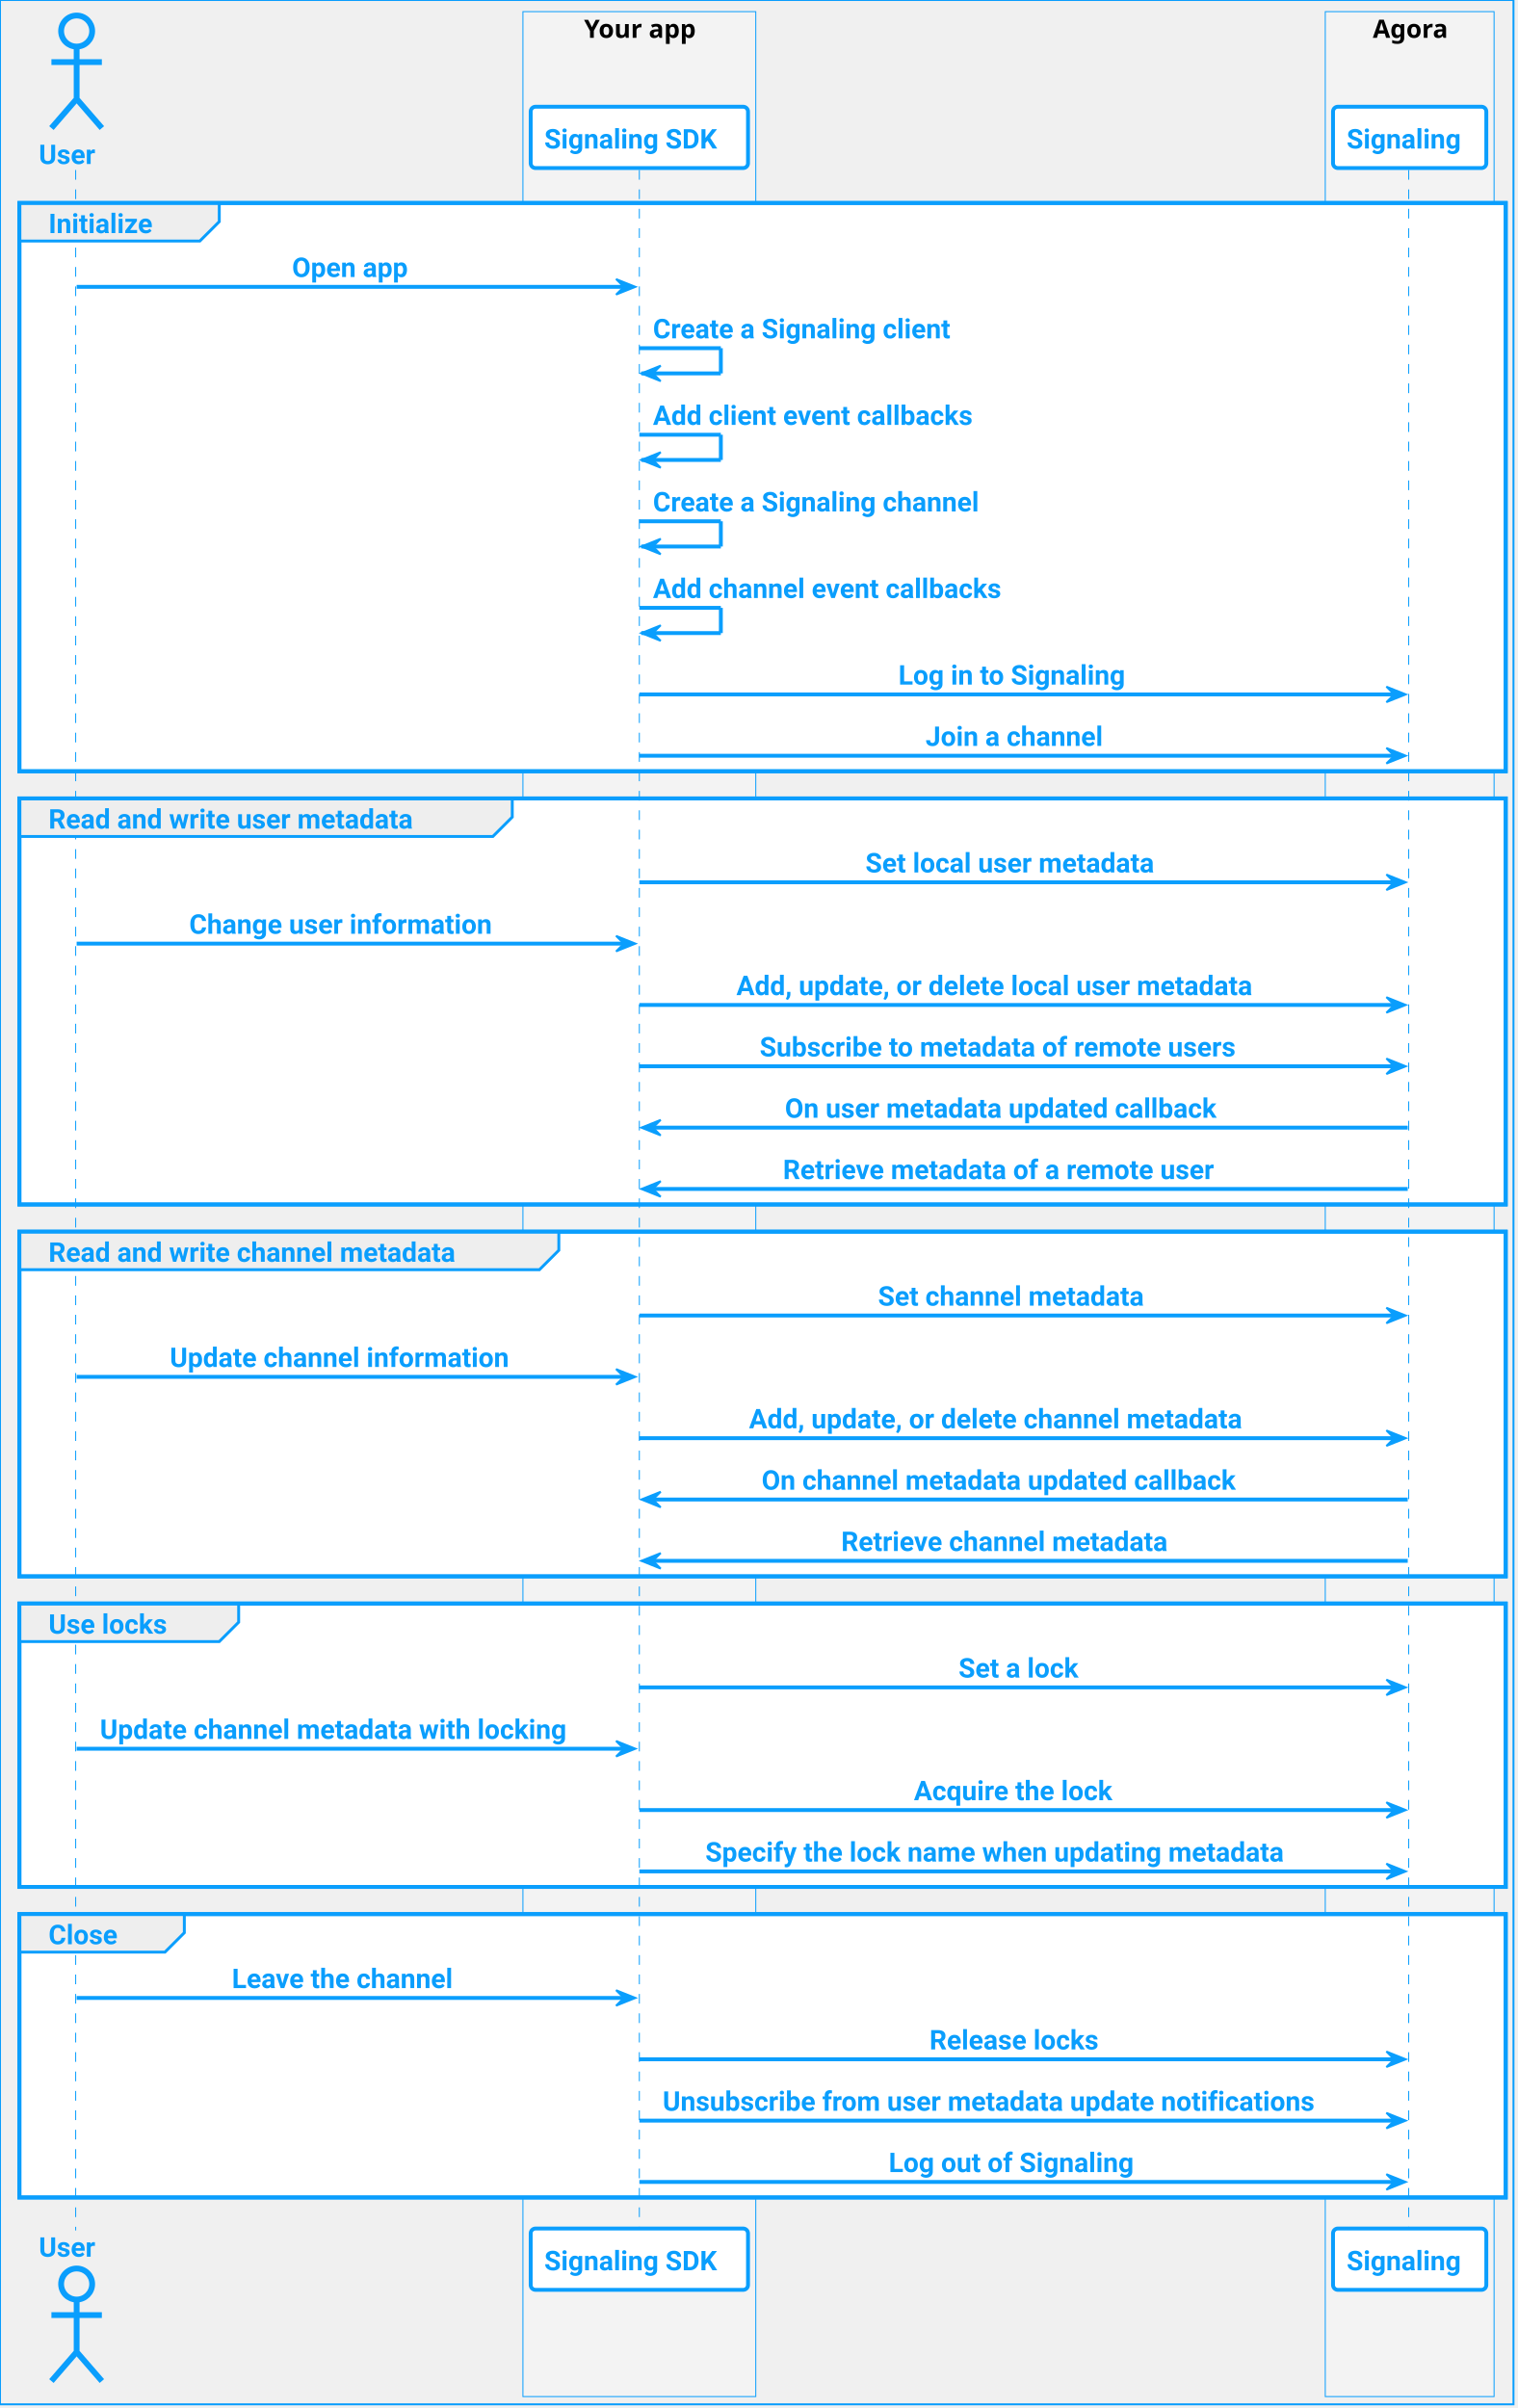
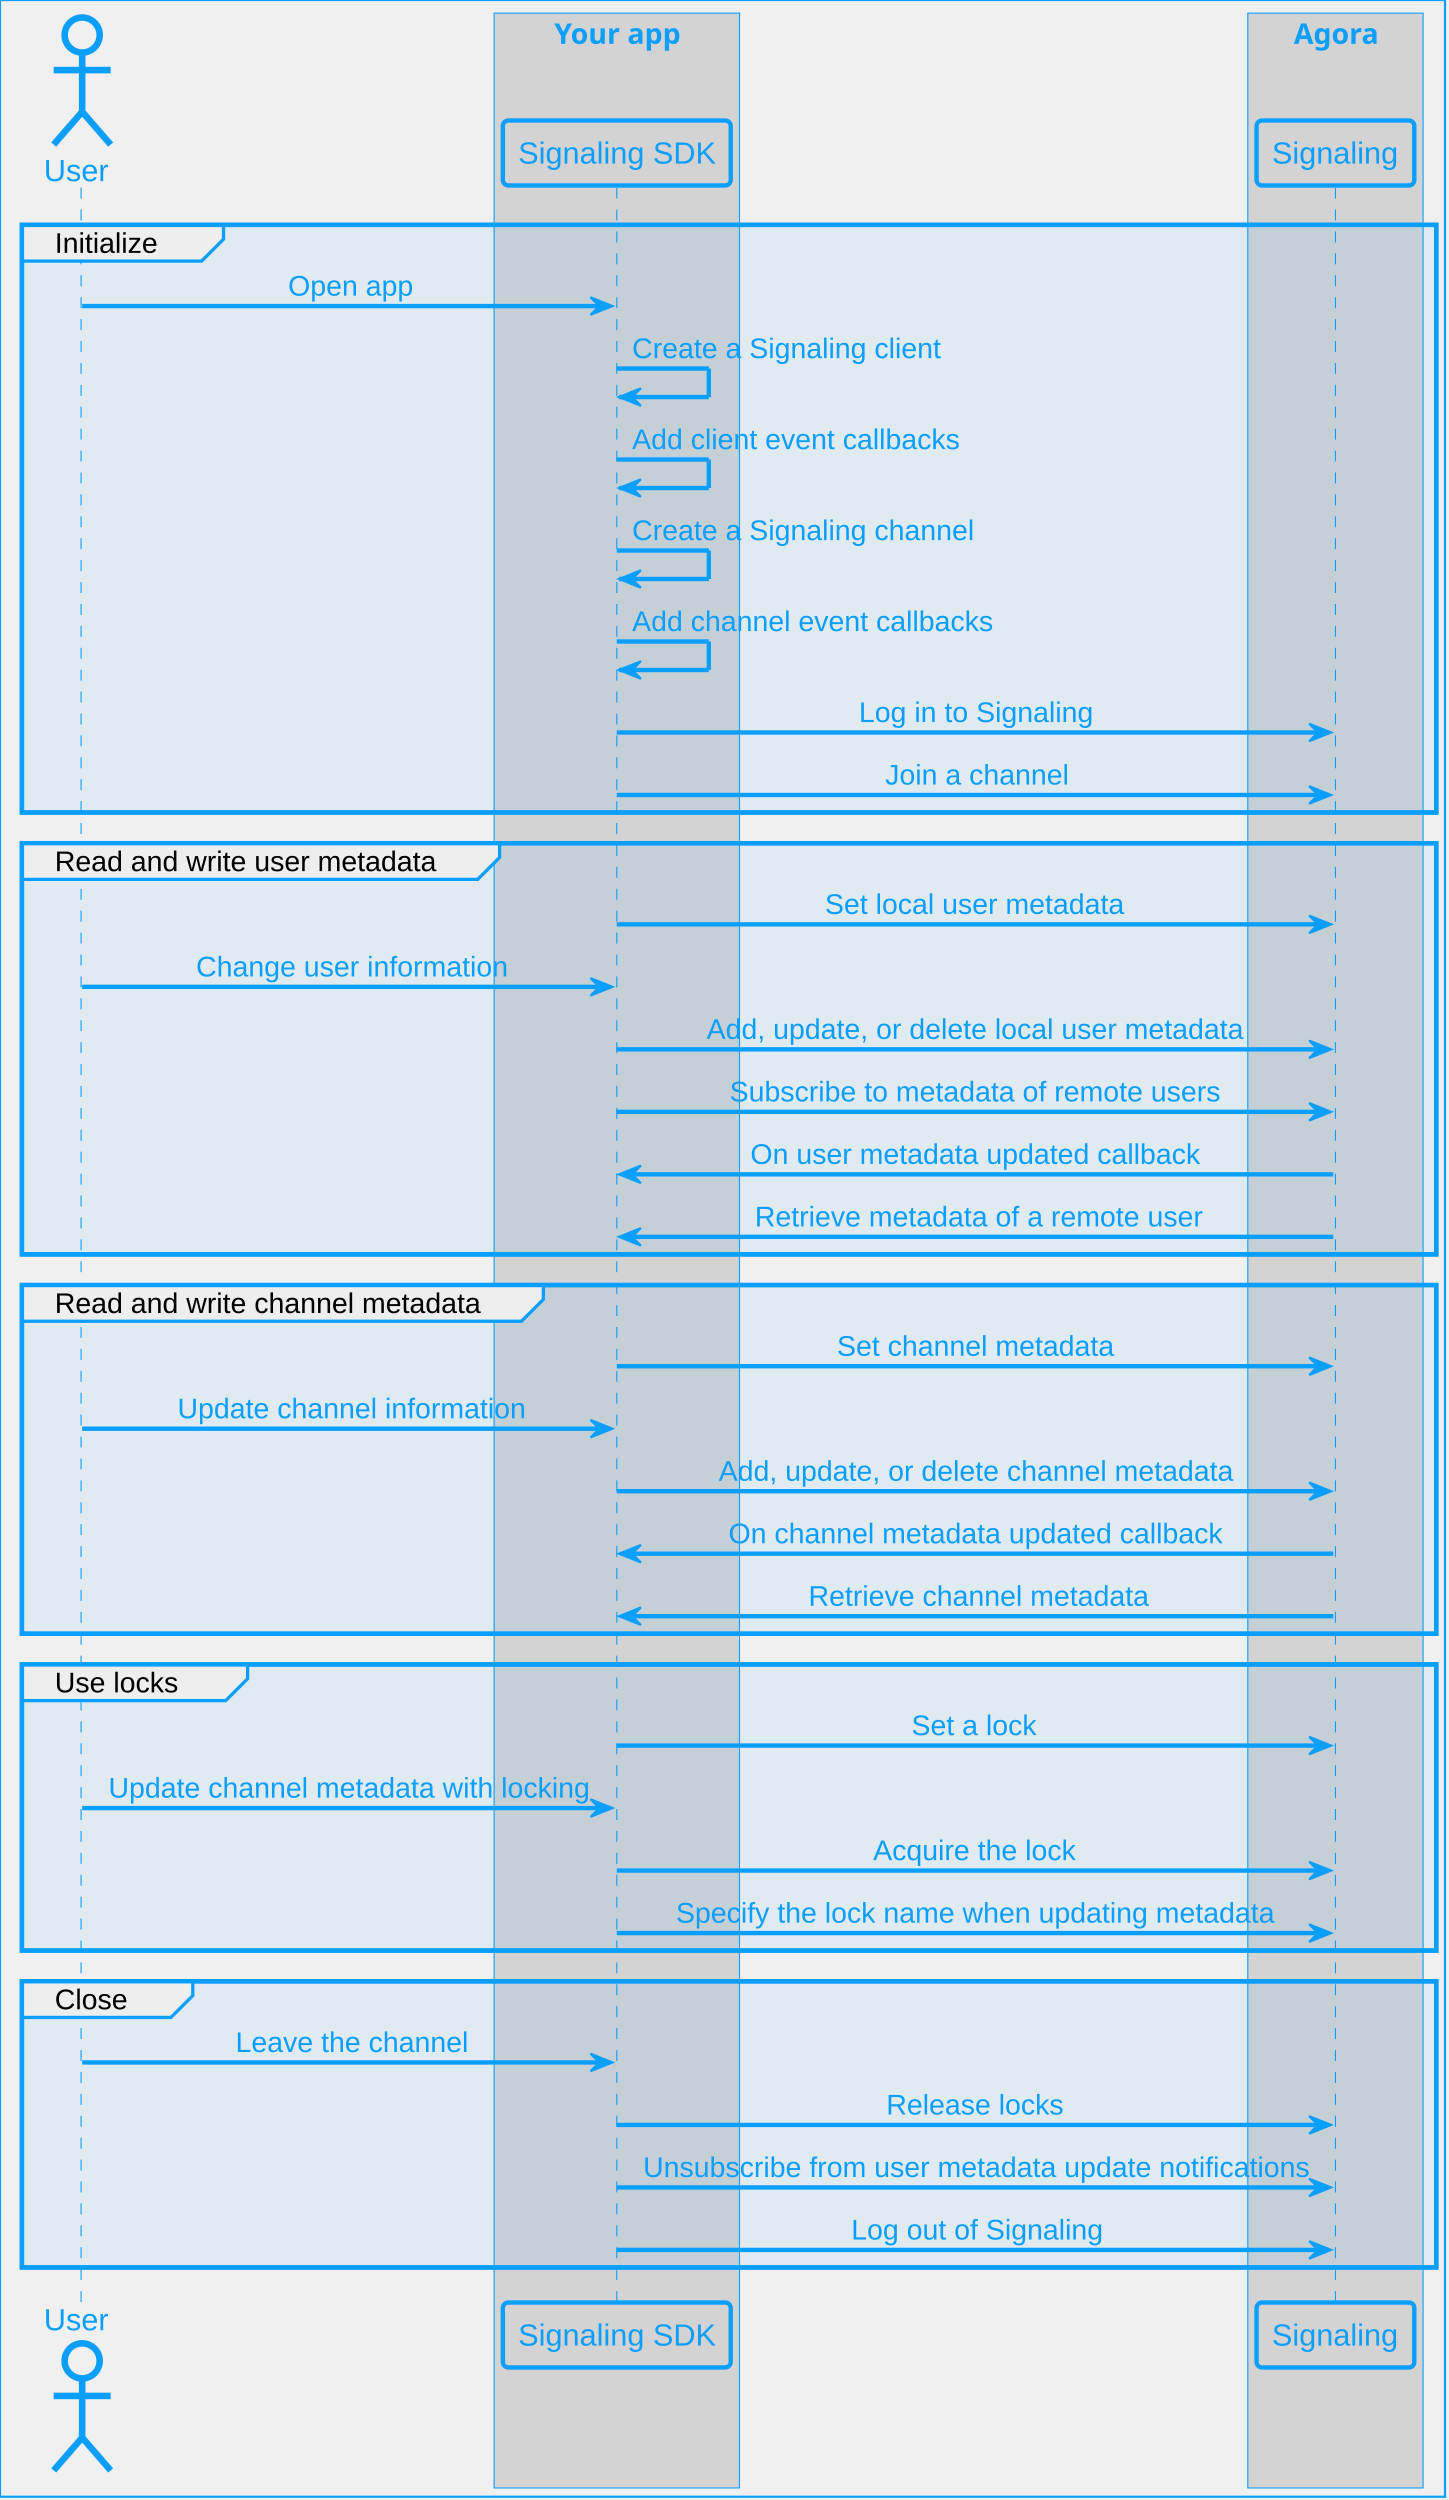
- <svg xmlns="http://www.w3.org/2000/svg" contentStyleType="text/css" height="1241px" preserveAspectRatio="none" style="width:782px;height:1241px;background:#FFFFFF;" version="1.1" viewBox="0 0 782 1241" width="782px" zoomAndPan="magnify">
+ <svg xmlns="http://www.w3.org/2000/svg" contentStyleType="text/css" height="1141px" preserveAspectRatio="none" style="width:661px;height:1141px;" version="1.1" viewBox="0 0 661 1141" width="661px" zoomAndPan="magnify">
  <defs />
  <g>
-     <rect fill="none" height="1239.109" style="stroke:#0A9EFD;stroke-width:1.0;" width="780" x="0" y="0" />
-     <rect fill="#F3F3F3" height="1229.109" style="stroke:#0A9EFD;stroke-width:0.5;" width="120" x="269.5" y="6" />
-     <text fill="#000000" font-family="sans-serif" font-size="13" font-weight="bold" lengthAdjust="spacing" textLength="57" x="301" y="19.495">Your app</text>
-     <rect fill="#F3F3F3" height="1229.109" style="stroke:#0A9EFD;stroke-width:0.5;" width="87" x="683" y="6" />
-     <text fill="#000000" font-family="sans-serif" font-size="13" font-weight="bold" lengthAdjust="spacing" textLength="38" x="707.5" y="19.495">Agora</text>
-     <rect fill="#FFFFFF" height="292.875" style="stroke:#0A9EFD;stroke-width:2.0;" width="766" x="10" y="104.609" />
-     <rect fill="#FFFFFF" height="209.266" style="stroke:#0A9EFD;stroke-width:2.0;" width="766" x="10" y="411.484" />
-     <rect fill="#FFFFFF" height="177.656" style="stroke:#0A9EFD;stroke-width:2.0;" width="766" x="10" y="634.75" />
-     <rect fill="#FFFFFF" height="146.047" style="stroke:#0A9EFD;stroke-width:2.0;" width="766" x="10" y="826.406" />
-     <rect fill="#FFFFFF" height="146.047" style="stroke:#0A9EFD;stroke-width:2.0;" width="766" x="10" y="986.453" />
-     <line style="stroke:#0A9EFD;stroke-width:0.5;stroke-dasharray:5.0,5.0;" x1="39" x2="39" y1="87.609" y2="1149.5" />
-     <line style="stroke:#0A9EFD;stroke-width:0.5;stroke-dasharray:5.0,5.0;" x1="329.5" x2="329.5" y1="87.609" y2="1149.5" />
-     <line style="stroke:#0A9EFD;stroke-width:0.5;stroke-dasharray:5.0,5.0;" x1="726" x2="726" y1="87.609" y2="1149.5" />
-     <text fill="#0A9EFD" font-family="Roboto" font-size="14" font-weight="bold" lengthAdjust="spacing" textLength="33" x="20" y="84.533">User</text>
-     <ellipse cx="39.5" cy="16" fill="none" rx="8" ry="8" style="stroke:#0A9EFD;stroke-width:3.0;" />
-     <path d="M39.5,24 L39.5,51 M26.5,32 L52.5,32 M39.5,51 L26.5,66 M39.5,51 L52.5,66 " fill="none" style="stroke:#0A9EFD;stroke-width:3.0;" />
-     <text fill="#0A9EFD" font-family="Roboto" font-size="14" font-weight="bold" lengthAdjust="spacing" textLength="33" x="20" y="1163.033">User</text>
-     <ellipse cx="39.5" cy="1177.109" fill="none" rx="8" ry="8" style="stroke:#0A9EFD;stroke-width:3.0;" />
-     <path d="M39.5,1185.109 L39.5,1212.109 M26.5,1193.109 L52.5,1193.109 M39.5,1212.109 L26.5,1227.109 M39.5,1212.109 L52.5,1227.109 " fill="none" style="stroke:#0A9EFD;stroke-width:3.0;" />
-     <rect fill="#FFFFFF" height="31.609" rx="2.5" ry="2.5" style="stroke:#0A9EFD;stroke-width:2.0;" width="112" x="273.5" y="55" />
-     <text fill="#0A9EFD" font-family="Roboto" font-size="14" font-weight="bold" lengthAdjust="spacing" textLength="98" x="280.5" y="76.533">Signaling SDK</text>
-     <rect fill="#FFFFFF" height="31.609" rx="2.5" ry="2.5" style="stroke:#0A9EFD;stroke-width:2.0;" width="112" x="273.5" y="1148.5" />
-     <text fill="#0A9EFD" font-family="Roboto" font-size="14" font-weight="bold" lengthAdjust="spacing" textLength="98" x="280.5" y="1170.033">Signaling SDK</text>
-     <rect fill="#FFFFFF" height="31.609" rx="2.5" ry="2.5" style="stroke:#0A9EFD;stroke-width:2.0;" width="79" x="687" y="55" />
-     <text fill="#0A9EFD" font-family="Roboto" font-size="14" font-weight="bold" lengthAdjust="spacing" textLength="65" x="694" y="76.533">Signaling</text>
-     <rect fill="#FFFFFF" height="31.609" rx="2.5" ry="2.5" style="stroke:#0A9EFD;stroke-width:2.0;" width="79" x="687" y="1148.5" />
-     <text fill="#0A9EFD" font-family="Roboto" font-size="14" font-weight="bold" lengthAdjust="spacing" textLength="65" x="694" y="1170.033">Signaling</text>
-     <path d="M10,104.609 L113,104.609 L113,114.219 L103,124.219 L10,124.219 L10,104.609 " fill="#EEEEEE" style="stroke:#0A9EFD;stroke-width:1.5;" />
-     <rect fill="none" height="292.875" style="stroke:#0A9EFD;stroke-width:2.0;" width="766" x="10" y="104.609" />
-     <text fill="#0A9EFD" font-family="Roboto" font-size="14" font-weight="bold" lengthAdjust="spacing" textLength="58" x="25" y="120.143">Initialize</text>
-     <polygon fill="#0A9EFD" points="317.5,143.828,327.5,147.828,317.5,151.828,321.5,147.828" style="stroke:#0A9EFD;stroke-width:1.0;" />
-     <line style="stroke:#0A9EFD;stroke-width:2.0;" x1="39.5" x2="323.5" y1="147.828" y2="147.828" />
-     <text fill="#0A9EFD" font-family="Roboto" font-size="14" font-weight="bold" lengthAdjust="spacing" textLength="68" x="150.5" y="142.752">Open app</text>
-     <line style="stroke:#0A9EFD;stroke-width:2.0;" x1="329.5" x2="371.5" y1="179.438" y2="179.438" />
-     <line style="stroke:#0A9EFD;stroke-width:2.0;" x1="371.5" x2="371.5" y1="179.438" y2="192.438" />
-     <line style="stroke:#0A9EFD;stroke-width:2.0;" x1="330.5" x2="371.5" y1="192.438" y2="192.438" />
-     <polygon fill="#0A9EFD" points="340.5,188.438,330.5,192.438,340.5,196.438,336.5,192.438" style="stroke:#0A9EFD;stroke-width:1.0;" />
-     <text fill="#0A9EFD" font-family="Roboto" font-size="14" font-weight="bold" lengthAdjust="spacing" textLength="171" x="336.5" y="174.361">Create a Signaling client</text>
-     <line style="stroke:#0A9EFD;stroke-width:2.0;" x1="329.5" x2="371.5" y1="224.047" y2="224.047" />
-     <line style="stroke:#0A9EFD;stroke-width:2.0;" x1="371.5" x2="371.5" y1="224.047" y2="237.047" />
-     <line style="stroke:#0A9EFD;stroke-width:2.0;" x1="330.5" x2="371.5" y1="237.047" y2="237.047" />
-     <polygon fill="#0A9EFD" points="340.5,233.047,330.5,237.047,340.5,241.047,336.5,237.047" style="stroke:#0A9EFD;stroke-width:1.0;" />
-     <text fill="#0A9EFD" font-family="Roboto" font-size="14" font-weight="bold" lengthAdjust="spacing" textLength="184" x="336.5" y="218.971">Add client event callbacks</text>
-     <line style="stroke:#0A9EFD;stroke-width:2.0;" x1="329.5" x2="371.5" y1="268.656" y2="268.656" />
-     <line style="stroke:#0A9EFD;stroke-width:2.0;" x1="371.5" x2="371.5" y1="268.656" y2="281.656" />
-     <line style="stroke:#0A9EFD;stroke-width:2.0;" x1="330.5" x2="371.5" y1="281.656" y2="281.656" />
-     <polygon fill="#0A9EFD" points="340.5,277.656,330.5,281.656,340.5,285.656,336.5,281.656" style="stroke:#0A9EFD;stroke-width:1.0;" />
-     <text fill="#0A9EFD" font-family="Roboto" font-size="14" font-weight="bold" lengthAdjust="spacing" textLength="188" x="336.5" y="263.58">Create a Signaling channel</text>
-     <line style="stroke:#0A9EFD;stroke-width:2.0;" x1="329.5" x2="371.5" y1="313.266" y2="313.266" />
-     <line style="stroke:#0A9EFD;stroke-width:2.0;" x1="371.5" x2="371.5" y1="313.266" y2="326.266" />
-     <line style="stroke:#0A9EFD;stroke-width:2.0;" x1="330.5" x2="371.5" y1="326.266" y2="326.266" />
-     <polygon fill="#0A9EFD" points="340.5,322.266,330.5,326.266,340.5,330.266,336.5,326.266" style="stroke:#0A9EFD;stroke-width:1.0;" />
-     <text fill="#0A9EFD" font-family="Roboto" font-size="14" font-weight="bold" lengthAdjust="spacing" textLength="201" x="336.5" y="308.19">Add channel event callbacks</text>
-     <polygon fill="#0A9EFD" points="714.5,353.875,724.5,357.875,714.5,361.875,718.5,357.875" style="stroke:#0A9EFD;stroke-width:1.0;" />
-     <line style="stroke:#0A9EFD;stroke-width:2.0;" x1="329.5" x2="720.5" y1="357.875" y2="357.875" />
-     <text fill="#0A9EFD" font-family="Roboto" font-size="14" font-weight="bold" lengthAdjust="spacing" textLength="130" x="463" y="352.799">Log in to Signaling</text>
-     <polygon fill="#0A9EFD" points="714.5,385.484,724.5,389.484,714.5,393.484,718.5,389.484" style="stroke:#0A9EFD;stroke-width:1.0;" />
-     <line style="stroke:#0A9EFD;stroke-width:2.0;" x1="329.5" x2="720.5" y1="389.484" y2="389.484" />
-     <text fill="#0A9EFD" font-family="Roboto" font-size="14" font-weight="bold" lengthAdjust="spacing" textLength="102" x="477" y="384.408">Join a channel</text>
-     <path d="M10,411.484 L264,411.484 L264,421.094 L254,431.094 L10,431.094 L10,411.484 " fill="#EEEEEE" style="stroke:#0A9EFD;stroke-width:1.5;" />
-     <rect fill="none" height="209.266" style="stroke:#0A9EFD;stroke-width:2.0;" width="766" x="10" y="411.484" />
-     <text fill="#0A9EFD" font-family="Roboto" font-size="14" font-weight="bold" lengthAdjust="spacing" textLength="209" x="25" y="427.018">Read and write user metadata</text>
-     <polygon fill="#0A9EFD" points="714.5,450.703,724.5,454.703,714.5,458.703,718.5,454.703" style="stroke:#0A9EFD;stroke-width:1.0;" />
-     <line style="stroke:#0A9EFD;stroke-width:2.0;" x1="329.5" x2="720.5" y1="454.703" y2="454.703" />
-     <text fill="#0A9EFD" font-family="Roboto" font-size="14" font-weight="bold" lengthAdjust="spacing" textLength="164" x="446" y="449.627">Set local user metadata</text>
-     <polygon fill="#0A9EFD" points="317.5,482.312,327.5,486.312,317.5,490.312,321.5,486.312" style="stroke:#0A9EFD;stroke-width:1.0;" />
-     <line style="stroke:#0A9EFD;stroke-width:2.0;" x1="39.5" x2="323.5" y1="486.312" y2="486.312" />
-     <text fill="#0A9EFD" font-family="Roboto" font-size="14" font-weight="bold" lengthAdjust="spacing" textLength="174" x="97.5" y="481.236">Change user information</text>
-     <polygon fill="#0A9EFD" points="714.5,513.922,724.5,517.922,714.5,521.922,718.5,517.922" style="stroke:#0A9EFD;stroke-width:1.0;" />
-     <line style="stroke:#0A9EFD;stroke-width:2.0;" x1="329.5" x2="720.5" y1="517.922" y2="517.922" />
-     <text fill="#0A9EFD" font-family="Roboto" font-size="14" font-weight="bold" lengthAdjust="spacing" textLength="297" x="379.5" y="512.846">Add, update, or delete local user metadata</text>
-     <polygon fill="#0A9EFD" points="714.5,545.531,724.5,549.531,714.5,553.531,718.5,549.531" style="stroke:#0A9EFD;stroke-width:1.0;" />
-     <line style="stroke:#0A9EFD;stroke-width:2.0;" x1="329.5" x2="720.5" y1="549.531" y2="549.531" />
-     <text fill="#0A9EFD" font-family="Roboto" font-size="14" font-weight="bold" lengthAdjust="spacing" textLength="273" x="391.5" y="544.455">Subscribe to metadata of remote users</text>
-     <polygon fill="#0A9EFD" points="340.5,577.141,330.5,581.141,340.5,585.141,336.5,581.141" style="stroke:#0A9EFD;stroke-width:1.0;" />
-     <line style="stroke:#0A9EFD;stroke-width:2.0;" x1="334.5" x2="725.5" y1="581.141" y2="581.141" />
-     <text fill="#0A9EFD" font-family="Roboto" font-size="14" font-weight="bold" lengthAdjust="spacing" textLength="247" x="404.5" y="576.064">On user metadata updated callback</text>
-     <polygon fill="#0A9EFD" points="340.5,608.75,330.5,612.75,340.5,616.75,336.5,612.75" style="stroke:#0A9EFD;stroke-width:1.0;" />
-     <line style="stroke:#0A9EFD;stroke-width:2.0;" x1="334.5" x2="725.5" y1="612.75" y2="612.75" />
-     <text fill="#0A9EFD" font-family="Roboto" font-size="14" font-weight="bold" lengthAdjust="spacing" textLength="249" x="403.5" y="607.674">Retrieve metadata of a remote user</text>
-     <path d="M10,634.75 L288,634.75 L288,644.359 L278,654.359 L10,654.359 L10,634.75 " fill="#EEEEEE" style="stroke:#0A9EFD;stroke-width:1.5;" />
-     <rect fill="none" height="177.656" style="stroke:#0A9EFD;stroke-width:2.0;" width="766" x="10" y="634.75" />
-     <text fill="#0A9EFD" font-family="Roboto" font-size="14" font-weight="bold" lengthAdjust="spacing" textLength="233" x="25" y="650.283">Read and write channel metadata</text>
-     <polygon fill="#0A9EFD" points="714.5,673.969,724.5,677.969,714.5,681.969,718.5,677.969" style="stroke:#0A9EFD;stroke-width:1.0;" />
-     <line style="stroke:#0A9EFD;stroke-width:2.0;" x1="329.5" x2="720.5" y1="677.969" y2="677.969" />
-     <text fill="#0A9EFD" font-family="Roboto" font-size="14" font-weight="bold" lengthAdjust="spacing" textLength="151" x="452.5" y="672.893">Set channel metadata</text>
-     <polygon fill="#0A9EFD" points="317.5,705.578,327.5,709.578,317.5,713.578,321.5,709.578" style="stroke:#0A9EFD;stroke-width:1.0;" />
-     <line style="stroke:#0A9EFD;stroke-width:2.0;" x1="39.5" x2="323.5" y1="709.578" y2="709.578" />
-     <text fill="#0A9EFD" font-family="Roboto" font-size="14" font-weight="bold" lengthAdjust="spacing" textLength="194" x="87.5" y="704.502">Update channel information</text>
-     <polygon fill="#0A9EFD" points="714.5,737.188,724.5,741.188,714.5,745.188,718.5,741.188" style="stroke:#0A9EFD;stroke-width:1.0;" />
-     <line style="stroke:#0A9EFD;stroke-width:2.0;" x1="329.5" x2="720.5" y1="741.188" y2="741.188" />
-     <text fill="#0A9EFD" font-family="Roboto" font-size="14" font-weight="bold" lengthAdjust="spacing" textLength="284" x="386" y="736.111">Add, update, or delete channel metadata</text>
-     <polygon fill="#0A9EFD" points="340.5,768.797,330.5,772.797,340.5,776.797,336.5,772.797" style="stroke:#0A9EFD;stroke-width:1.0;" />
-     <line style="stroke:#0A9EFD;stroke-width:2.0;" x1="334.5" x2="725.5" y1="772.797" y2="772.797" />
-     <text fill="#0A9EFD" font-family="Roboto" font-size="14" font-weight="bold" lengthAdjust="spacing" textLength="271" x="392.5" y="767.721">On channel metadata updated callback</text>
-     <polygon fill="#0A9EFD" points="340.5,800.406,330.5,804.406,340.5,808.406,336.5,804.406" style="stroke:#0A9EFD;stroke-width:1.0;" />
-     <line style="stroke:#0A9EFD;stroke-width:2.0;" x1="334.5" x2="725.5" y1="804.406" y2="804.406" />
-     <text fill="#0A9EFD" font-family="Roboto" font-size="14" font-weight="bold" lengthAdjust="spacing" textLength="189" x="433.5" y="799.33">Retrieve channel metadata</text>
-     <path d="M10,826.406 L123,826.406 L123,836.016 L113,846.016 L10,846.016 L10,826.406 " fill="#EEEEEE" style="stroke:#0A9EFD;stroke-width:1.5;" />
-     <rect fill="none" height="146.047" style="stroke:#0A9EFD;stroke-width:2.0;" width="766" x="10" y="826.406" />
-     <text fill="#0A9EFD" font-family="Roboto" font-size="14" font-weight="bold" lengthAdjust="spacing" textLength="68" x="25" y="841.939">Use locks</text>
-     <polygon fill="#0A9EFD" points="714.5,865.625,724.5,869.625,714.5,873.625,718.5,869.625" style="stroke:#0A9EFD;stroke-width:1.0;" />
-     <line style="stroke:#0A9EFD;stroke-width:2.0;" x1="329.5" x2="720.5" y1="869.625" y2="869.625" />
-     <text fill="#0A9EFD" font-family="Roboto" font-size="14" font-weight="bold" lengthAdjust="spacing" textLength="68" x="494" y="864.549">Set a lock</text>
-     <polygon fill="#0A9EFD" points="317.5,897.234,327.5,901.234,317.5,905.234,321.5,901.234" style="stroke:#0A9EFD;stroke-width:1.0;" />
-     <line style="stroke:#0A9EFD;stroke-width:2.0;" x1="39.5" x2="323.5" y1="901.234" y2="901.234" />
-     <text fill="#0A9EFD" font-family="Roboto" font-size="14" font-weight="bold" lengthAdjust="spacing" textLength="266" x="51.5" y="896.158">Update channel metadata with locking</text>
-     <polygon fill="#0A9EFD" points="714.5,928.844,724.5,932.844,714.5,936.844,718.5,932.844" style="stroke:#0A9EFD;stroke-width:1.0;" />
-     <line style="stroke:#0A9EFD;stroke-width:2.0;" x1="329.5" x2="720.5" y1="932.844" y2="932.844" />
-     <text fill="#0A9EFD" font-family="Roboto" font-size="14" font-weight="bold" lengthAdjust="spacing" textLength="114" x="471" y="927.768">Acquire the lock</text>
-     <polygon fill="#0A9EFD" points="714.5,960.453,724.5,964.453,714.5,968.453,718.5,964.453" style="stroke:#0A9EFD;stroke-width:1.0;" />
-     <line style="stroke:#0A9EFD;stroke-width:2.0;" x1="329.5" x2="720.5" y1="964.453" y2="964.453" />
-     <text fill="#0A9EFD" font-family="Roboto" font-size="14" font-weight="bold" lengthAdjust="spacing" textLength="329" x="363.5" y="959.377">Specify the lock name when updating metadata</text>
-     <path d="M10,986.453 L95,986.453 L95,996.062 L85,1006.062 L10,1006.062 L10,986.453 " fill="#EEEEEE" style="stroke:#0A9EFD;stroke-width:1.5;" />
-     <rect fill="none" height="146.047" style="stroke:#0A9EFD;stroke-width:2.0;" width="766" x="10" y="986.453" />
-     <text fill="#0A9EFD" font-family="Roboto" font-size="14" font-weight="bold" lengthAdjust="spacing" textLength="40" x="25" y="1001.986">Close</text>
-     <polygon fill="#0A9EFD" points="317.5,1025.672,327.5,1029.672,317.5,1033.672,321.5,1029.672" style="stroke:#0A9EFD;stroke-width:1.0;" />
-     <line style="stroke:#0A9EFD;stroke-width:2.0;" x1="39.5" x2="323.5" y1="1029.672" y2="1029.672" />
-     <text fill="#0A9EFD" font-family="Roboto" font-size="14" font-weight="bold" lengthAdjust="spacing" textLength="130" x="119.5" y="1024.596">Leave the channel</text>
-     <polygon fill="#0A9EFD" points="714.5,1057.281,724.5,1061.281,714.5,1065.281,718.5,1061.281" style="stroke:#0A9EFD;stroke-width:1.0;" />
-     <line style="stroke:#0A9EFD;stroke-width:2.0;" x1="329.5" x2="720.5" y1="1061.281" y2="1061.281" />
-     <text fill="#0A9EFD" font-family="Roboto" font-size="14" font-weight="bold" lengthAdjust="spacing" textLength="98" x="479" y="1056.205">Release locks</text>
-     <polygon fill="#0A9EFD" points="714.5,1088.891,724.5,1092.891,714.5,1096.891,718.5,1092.891" style="stroke:#0A9EFD;stroke-width:1.0;" />
-     <line style="stroke:#0A9EFD;stroke-width:2.0;" x1="329.5" x2="720.5" y1="1092.891" y2="1092.891" />
-     <text fill="#0A9EFD" font-family="Roboto" font-size="14" font-weight="bold" lengthAdjust="spacing" textLength="373" x="341.5" y="1087.814">Unsubscribe from user metadata update notifications</text>
-     <polygon fill="#0A9EFD" points="714.5,1120.5,724.5,1124.5,714.5,1128.5,718.5,1124.5" style="stroke:#0A9EFD;stroke-width:1.0;" />
-     <line style="stroke:#0A9EFD;stroke-width:2.0;" x1="329.5" x2="720.5" y1="1124.5" y2="1124.5" />
-     <text fill="#0A9EFD" font-family="Roboto" font-size="14" font-weight="bold" lengthAdjust="spacing" textLength="140" x="458" y="1119.424">Log out of Signaling</text>
+     <rect fill="none" height="1139.508" style="stroke:#0A9EFD;stroke-width:1.0;" width="659.5" x="0" y="0" />
+     <rect fill="#999999" fill-opacity="0.333" height="1129.508" style="stroke:#0A9EFD;stroke-width:0.5;" width="112" x="225.5" y="6" />
+     <text fill="#0A9EFD" font-family="sans-serif" font-size="13" font-weight="bold" lengthAdjust="spacing" textLength="57" x="253" y="20.028">Your app</text>
+     <rect fill="#999999" fill-opacity="0.333" height="1129.508" style="stroke:#0A9EFD;stroke-width:0.5;" width="80" x="569.5" y="6" />
+     <text fill="#0A9EFD" font-family="sans-serif" font-size="13" font-weight="bold" lengthAdjust="spacing" textLength="38" x="590.5" y="20.028">Agora</text>
+     <rect fill="#0A9EFD" fill-opacity="0.067" height="268.188" style="stroke:#0A9EFD;stroke-width:2.0;" width="645.5" x="10" y="102.641" />
+     <rect fill="#0A9EFD" fill-opacity="0.067" height="187.664" style="stroke:#0A9EFD;stroke-width:2.0;" width="645.5" x="10" y="384.828" />
+     <rect fill="#0A9EFD" fill-opacity="0.067" height="159.141" style="stroke:#0A9EFD;stroke-width:2.0;" width="645.5" x="10" y="586.492" />
+     <rect fill="#0A9EFD" fill-opacity="0.067" height="130.617" style="stroke:#0A9EFD;stroke-width:2.0;" width="645.5" x="10" y="759.633" />
+     <rect fill="#0A9EFD" fill-opacity="0.067" height="130.617" style="stroke:#0A9EFD;stroke-width:2.0;" width="645.5" x="10" y="904.25" />
+     <line style="stroke:#0A9EFD;stroke-width:0.5;stroke-dasharray:5.0,5.0;" x1="37" x2="37" y1="85.641" y2="1051.867" />
+     <line style="stroke:#0A9EFD;stroke-width:0.5;stroke-dasharray:5.0,5.0;" x1="281.5" x2="281.5" y1="85.641" y2="1051.867" />
+     <line style="stroke:#0A9EFD;stroke-width:0.5;stroke-dasharray:5.0,5.0;" x1="609.5" x2="609.5" y1="85.641" y2="1051.867" />
+     <text fill="#0A9EFD" font-family="Arial" font-size="14" lengthAdjust="spacing" textLength="29" x="20" y="82.674">User</text>
+     <ellipse cx="37.5" cy="16" fill="none" rx="8" ry="8" style="stroke:#0A9EFD;stroke-width:3.0;" />
+     <path d="M37.5,24 L37.5,51 M24.5,32 L50.5,32 M37.5,51 L24.5,66 M37.5,51 L50.5,66 " fill="none" style="stroke:#0A9EFD;stroke-width:3.0;" />
+     <text fill="#0A9EFD" font-family="Arial" font-size="14" lengthAdjust="spacing" textLength="29" x="20" y="1063.541">User</text>
+     <ellipse cx="37.5" cy="1077.508" fill="none" rx="8" ry="8" style="stroke:#0A9EFD;stroke-width:3.0;" />
+     <path d="M37.5,1085.508 L37.5,1112.508 M24.5,1093.508 L50.5,1093.508 M37.5,1112.508 L24.5,1127.508 M37.5,1112.508 L50.5,1127.508 " fill="none" style="stroke:#0A9EFD;stroke-width:3.0;" />
+     <rect fill="none" height="29.641" rx="2.5" ry="2.5" style="stroke:#0A9EFD;stroke-width:2.0;" width="104" x="229.5" y="55" />
+     <text fill="#0A9EFD" font-family="Arial" font-size="14" lengthAdjust="spacing" textLength="90" x="236.5" y="74.674">Signaling SDK</text>
+     <rect fill="none" height="29.641" rx="2.5" ry="2.5" style="stroke:#0A9EFD;stroke-width:2.0;" width="104" x="229.5" y="1050.867" />
+     <text fill="#0A9EFD" font-family="Arial" font-size="14" lengthAdjust="spacing" textLength="90" x="236.5" y="1070.541">Signaling SDK</text>
+     <rect fill="none" height="29.641" rx="2.5" ry="2.5" style="stroke:#0A9EFD;stroke-width:2.0;" width="72" x="573.5" y="55" />
+     <text fill="#0A9EFD" font-family="Arial" font-size="14" lengthAdjust="spacing" textLength="58" x="580.5" y="74.674">Signaling</text>
+     <rect fill="none" height="29.641" rx="2.5" ry="2.5" style="stroke:#0A9EFD;stroke-width:2.0;" width="72" x="573.5" y="1050.867" />
+     <text fill="#0A9EFD" font-family="Arial" font-size="14" lengthAdjust="spacing" textLength="58" x="580.5" y="1070.541">Signaling</text>
+     <path d="M10,102.641 L102,102.641 L102,109.164 L92,119.164 L10,119.164 L10,102.641 " fill="#EEEEEE" style="stroke:#0A9EFD;stroke-width:1.5;" />
+     <rect fill="none" height="268.188" style="stroke:#0A9EFD;stroke-width:2.0;" width="645.5" x="10" y="102.641" />
+     <text fill="#000000" font-family="Arial" font-size="13" lengthAdjust="spacing" textLength="47" x="25" y="115.409">Initialize</text>
+     <polygon fill="#0A9EFD" points="269.5,135.688,279.5,139.688,269.5,143.688,273.5,139.688" style="stroke:#0A9EFD;stroke-width:1.0;" />
+     <line style="stroke:#0A9EFD;stroke-width:2.0;" x1="37.5" x2="275.5" y1="139.688" y2="139.688" />
+     <text fill="#0A9EFD" font-family="Arial" font-size="13" lengthAdjust="spacing" textLength="56" x="131.5" y="134.933">Open app</text>
+     <line style="stroke:#0A9EFD;stroke-width:2.0;" x1="281.5" x2="323.5" y1="168.211" y2="168.211" />
+     <line style="stroke:#0A9EFD;stroke-width:2.0;" x1="323.5" x2="323.5" y1="168.211" y2="181.211" />
+     <line style="stroke:#0A9EFD;stroke-width:2.0;" x1="282.5" x2="323.5" y1="181.211" y2="181.211" />
+     <polygon fill="#0A9EFD" points="292.5,177.211,282.5,181.211,292.5,185.211,288.5,181.211" style="stroke:#0A9EFD;stroke-width:1.0;" />
+     <text fill="#0A9EFD" font-family="Arial" font-size="13" lengthAdjust="spacing" textLength="141" x="288.5" y="163.456">Create a Signaling client</text>
+     <line style="stroke:#0A9EFD;stroke-width:2.0;" x1="281.5" x2="323.5" y1="209.734" y2="209.734" />
+     <line style="stroke:#0A9EFD;stroke-width:2.0;" x1="323.5" x2="323.5" y1="209.734" y2="222.734" />
+     <line style="stroke:#0A9EFD;stroke-width:2.0;" x1="282.5" x2="323.5" y1="222.734" y2="222.734" />
+     <polygon fill="#0A9EFD" points="292.5,218.734,282.5,222.734,292.5,226.734,288.5,222.734" style="stroke:#0A9EFD;stroke-width:1.0;" />
+     <text fill="#0A9EFD" font-family="Arial" font-size="13" lengthAdjust="spacing" textLength="151" x="288.5" y="204.98">Add client event callbacks</text>
+     <line style="stroke:#0A9EFD;stroke-width:2.0;" x1="281.5" x2="323.5" y1="251.258" y2="251.258" />
+     <line style="stroke:#0A9EFD;stroke-width:2.0;" x1="323.5" x2="323.5" y1="251.258" y2="264.258" />
+     <line style="stroke:#0A9EFD;stroke-width:2.0;" x1="282.5" x2="323.5" y1="264.258" y2="264.258" />
+     <polygon fill="#0A9EFD" points="292.5,260.258,282.5,264.258,292.5,268.258,288.5,264.258" style="stroke:#0A9EFD;stroke-width:1.0;" />
+     <text fill="#0A9EFD" font-family="Arial" font-size="13" lengthAdjust="spacing" textLength="155" x="288.5" y="246.503">Create a Signaling channel</text>
+     <line style="stroke:#0A9EFD;stroke-width:2.0;" x1="281.5" x2="323.5" y1="292.781" y2="292.781" />
+     <line style="stroke:#0A9EFD;stroke-width:2.0;" x1="323.5" x2="323.5" y1="292.781" y2="305.781" />
+     <line style="stroke:#0A9EFD;stroke-width:2.0;" x1="282.5" x2="323.5" y1="305.781" y2="305.781" />
+     <polygon fill="#0A9EFD" points="292.5,301.781,282.5,305.781,292.5,309.781,288.5,305.781" style="stroke:#0A9EFD;stroke-width:1.0;" />
+     <text fill="#0A9EFD" font-family="Arial" font-size="13" lengthAdjust="spacing" textLength="165" x="288.5" y="288.026">Add channel event callbacks</text>
+     <polygon fill="#0A9EFD" points="597.5,330.305,607.5,334.305,597.5,338.305,601.5,334.305" style="stroke:#0A9EFD;stroke-width:1.0;" />
+     <line style="stroke:#0A9EFD;stroke-width:2.0;" x1="281.5" x2="603.5" y1="334.305" y2="334.305" />
+     <text fill="#0A9EFD" font-family="Arial" font-size="13" lengthAdjust="spacing" textLength="107" x="392" y="329.55">Log in to Signaling</text>
+     <polygon fill="#0A9EFD" points="597.5,358.828,607.5,362.828,597.5,366.828,601.5,362.828" style="stroke:#0A9EFD;stroke-width:1.0;" />
+     <line style="stroke:#0A9EFD;stroke-width:2.0;" x1="281.5" x2="603.5" y1="362.828" y2="362.828" />
+     <text fill="#0A9EFD" font-family="Arial" font-size="13" lengthAdjust="spacing" textLength="83" x="404" y="358.073">Join a channel</text>
+     <path d="M10,384.828 L228,384.828 L228,391.352 L218,401.352 L10,401.352 L10,384.828 " fill="#EEEEEE" style="stroke:#0A9EFD;stroke-width:1.5;" />
+     <rect fill="none" height="187.664" style="stroke:#0A9EFD;stroke-width:2.0;" width="645.5" x="10" y="384.828" />
+     <text fill="#000000" font-family="Arial" font-size="13" lengthAdjust="spacing" textLength="173" x="25" y="397.597">Read and write user metadata</text>
+     <polygon fill="#0A9EFD" points="597.5,417.875,607.5,421.875,597.5,425.875,601.5,421.875" style="stroke:#0A9EFD;stroke-width:1.0;" />
+     <line style="stroke:#0A9EFD;stroke-width:2.0;" x1="281.5" x2="603.5" y1="421.875" y2="421.875" />
+     <text fill="#0A9EFD" font-family="Arial" font-size="13" lengthAdjust="spacing" textLength="138" x="376.5" y="417.12">Set local user metadata</text>
+     <polygon fill="#0A9EFD" points="269.5,446.398,279.5,450.398,269.5,454.398,273.5,450.398" style="stroke:#0A9EFD;stroke-width:1.0;" />
+     <line style="stroke:#0A9EFD;stroke-width:2.0;" x1="37.5" x2="275.5" y1="450.398" y2="450.398" />
+     <text fill="#0A9EFD" font-family="Arial" font-size="13" lengthAdjust="spacing" textLength="140" x="89.5" y="445.644">Change user information</text>
+     <polygon fill="#0A9EFD" points="597.5,474.922,607.5,478.922,597.5,482.922,601.5,478.922" style="stroke:#0A9EFD;stroke-width:1.0;" />
+     <line style="stroke:#0A9EFD;stroke-width:2.0;" x1="281.5" x2="603.5" y1="478.922" y2="478.922" />
+     <text fill="#0A9EFD" font-family="Arial" font-size="13" lengthAdjust="spacing" textLength="246" x="322.5" y="474.167">Add, update, or delete local user metadata</text>
+     <polygon fill="#0A9EFD" points="597.5,503.445,607.5,507.445,597.5,511.445,601.5,507.445" style="stroke:#0A9EFD;stroke-width:1.0;" />
+     <line style="stroke:#0A9EFD;stroke-width:2.0;" x1="281.5" x2="603.5" y1="507.445" y2="507.445" />
+     <text fill="#0A9EFD" font-family="Arial" font-size="13" lengthAdjust="spacing" textLength="225" x="333" y="502.69">Subscribe to metadata of remote users</text>
+     <polygon fill="#0A9EFD" points="292.5,531.969,282.5,535.969,292.5,539.969,288.5,535.969" style="stroke:#0A9EFD;stroke-width:1.0;" />
+     <line style="stroke:#0A9EFD;stroke-width:2.0;" x1="286.5" x2="608.5" y1="535.969" y2="535.969" />
+     <text fill="#0A9EFD" font-family="Arial" font-size="13" lengthAdjust="spacing" textLength="206" x="342.5" y="531.214">On user metadata updated callback</text>
+     <polygon fill="#0A9EFD" points="292.5,560.492,282.5,564.492,292.5,568.492,288.5,564.492" style="stroke:#0A9EFD;stroke-width:1.0;" />
+     <line style="stroke:#0A9EFD;stroke-width:2.0;" x1="286.5" x2="608.5" y1="564.492" y2="564.492" />
+     <text fill="#0A9EFD" font-family="Arial" font-size="13" lengthAdjust="spacing" textLength="202" x="344.5" y="559.737">Retrieve metadata of a remote user</text>
+     <path d="M10,586.492 L248,586.492 L248,593.016 L238,603.016 L10,603.016 L10,586.492 " fill="#EEEEEE" style="stroke:#0A9EFD;stroke-width:1.5;" />
+     <rect fill="none" height="159.141" style="stroke:#0A9EFD;stroke-width:2.0;" width="645.5" x="10" y="586.492" />
+     <text fill="#000000" font-family="Arial" font-size="13" lengthAdjust="spacing" textLength="193" x="25" y="599.261">Read and write channel metadata</text>
+     <polygon fill="#0A9EFD" points="597.5,619.539,607.5,623.539,597.5,627.539,601.5,623.539" style="stroke:#0A9EFD;stroke-width:1.0;" />
+     <line style="stroke:#0A9EFD;stroke-width:2.0;" x1="281.5" x2="603.5" y1="623.539" y2="623.539" />
+     <text fill="#0A9EFD" font-family="Arial" font-size="13" lengthAdjust="spacing" textLength="127" x="382" y="618.784">Set channel metadata</text>
+     <polygon fill="#0A9EFD" points="269.5,648.062,279.5,652.062,269.5,656.062,273.5,652.062" style="stroke:#0A9EFD;stroke-width:1.0;" />
+     <line style="stroke:#0A9EFD;stroke-width:2.0;" x1="37.5" x2="275.5" y1="652.062" y2="652.062" />
+     <text fill="#0A9EFD" font-family="Arial" font-size="13" lengthAdjust="spacing" textLength="157" x="81" y="647.308">Update channel information</text>
+     <polygon fill="#0A9EFD" points="597.5,676.586,607.5,680.586,597.5,684.586,601.5,680.586" style="stroke:#0A9EFD;stroke-width:1.0;" />
+     <line style="stroke:#0A9EFD;stroke-width:2.0;" x1="281.5" x2="603.5" y1="680.586" y2="680.586" />
+     <text fill="#0A9EFD" font-family="Arial" font-size="13" lengthAdjust="spacing" textLength="235" x="328" y="675.831">Add, update, or delete channel metadata</text>
+     <polygon fill="#0A9EFD" points="292.5,705.109,282.5,709.109,292.5,713.109,288.5,709.109" style="stroke:#0A9EFD;stroke-width:1.0;" />
+     <line style="stroke:#0A9EFD;stroke-width:2.0;" x1="286.5" x2="608.5" y1="709.109" y2="709.109" />
+     <text fill="#0A9EFD" font-family="Arial" font-size="13" lengthAdjust="spacing" textLength="226" x="332.5" y="704.355">On channel metadata updated callback</text>
+     <polygon fill="#0A9EFD" points="292.5,733.633,282.5,737.633,292.5,741.633,288.5,737.633" style="stroke:#0A9EFD;stroke-width:1.0;" />
+     <line style="stroke:#0A9EFD;stroke-width:2.0;" x1="286.5" x2="608.5" y1="737.633" y2="737.633" />
+     <text fill="#0A9EFD" font-family="Arial" font-size="13" lengthAdjust="spacing" textLength="153" x="369" y="732.878">Retrieve channel metadata</text>
+     <path d="M10,759.633 L113,759.633 L113,766.156 L103,776.156 L10,776.156 L10,759.633 " fill="#EEEEEE" style="stroke:#0A9EFD;stroke-width:1.5;" />
+     <rect fill="none" height="130.617" style="stroke:#0A9EFD;stroke-width:2.0;" width="645.5" x="10" y="759.633" />
+     <text fill="#000000" font-family="Arial" font-size="13" lengthAdjust="spacing" textLength="58" x="25" y="772.401">Use locks</text>
+     <polygon fill="#0A9EFD" points="597.5,792.68,607.5,796.68,597.5,800.68,601.5,796.68" style="stroke:#0A9EFD;stroke-width:1.0;" />
+     <line style="stroke:#0A9EFD;stroke-width:2.0;" x1="281.5" x2="603.5" y1="796.68" y2="796.68" />
+     <text fill="#0A9EFD" font-family="Arial" font-size="13" lengthAdjust="spacing" textLength="59" x="416" y="791.925">Set a lock</text>
+     <polygon fill="#0A9EFD" points="269.5,821.203,279.5,825.203,269.5,829.203,273.5,825.203" style="stroke:#0A9EFD;stroke-width:1.0;" />
+     <line style="stroke:#0A9EFD;stroke-width:2.0;" x1="37.5" x2="275.5" y1="825.203" y2="825.203" />
+     <text fill="#0A9EFD" font-family="Arial" font-size="13" lengthAdjust="spacing" textLength="220" x="49.5" y="820.448">Update channel metadata with locking</text>
+     <polygon fill="#0A9EFD" points="597.5,849.727,607.5,853.727,597.5,857.727,601.5,853.727" style="stroke:#0A9EFD;stroke-width:1.0;" />
+     <line style="stroke:#0A9EFD;stroke-width:2.0;" x1="281.5" x2="603.5" y1="853.727" y2="853.727" />
+     <text fill="#0A9EFD" font-family="Arial" font-size="13" lengthAdjust="spacing" textLength="94" x="398.5" y="848.972">Acquire the lock</text>
+     <polygon fill="#0A9EFD" points="597.5,878.25,607.5,882.25,597.5,886.25,601.5,882.25" style="stroke:#0A9EFD;stroke-width:1.0;" />
+     <line style="stroke:#0A9EFD;stroke-width:2.0;" x1="281.5" x2="603.5" y1="882.25" y2="882.25" />
+     <text fill="#0A9EFD" font-family="Arial" font-size="13" lengthAdjust="spacing" textLength="274" x="308.5" y="877.495">Specify the lock name when updating metadata</text>
+     <path d="M10,904.25 L88,904.25 L88,910.773 L78,920.773 L10,920.773 L10,904.25 " fill="#EEEEEE" style="stroke:#0A9EFD;stroke-width:1.5;" />
+     <rect fill="none" height="130.617" style="stroke:#0A9EFD;stroke-width:2.0;" width="645.5" x="10" y="904.25" />
+     <text fill="#000000" font-family="Arial" font-size="13" lengthAdjust="spacing" textLength="33" x="25" y="917.019">Close</text>
+     <polygon fill="#0A9EFD" points="269.5,937.297,279.5,941.297,269.5,945.297,273.5,941.297" style="stroke:#0A9EFD;stroke-width:1.0;" />
+     <line style="stroke:#0A9EFD;stroke-width:2.0;" x1="37.5" x2="275.5" y1="941.297" y2="941.297" />
+     <text fill="#0A9EFD" font-family="Arial" font-size="13" lengthAdjust="spacing" textLength="104" x="107.5" y="936.542">Leave the channel</text>
+     <polygon fill="#0A9EFD" points="597.5,965.82,607.5,969.82,597.5,973.82,601.5,969.82" style="stroke:#0A9EFD;stroke-width:1.0;" />
+     <line style="stroke:#0A9EFD;stroke-width:2.0;" x1="281.5" x2="603.5" y1="969.82" y2="969.82" />
+     <text fill="#0A9EFD" font-family="Arial" font-size="13" lengthAdjust="spacing" textLength="82" x="404.5" y="965.065">Release locks</text>
+     <polygon fill="#0A9EFD" points="597.5,994.344,607.5,998.344,597.5,1002.344,601.5,998.344" style="stroke:#0A9EFD;stroke-width:1.0;" />
+     <line style="stroke:#0A9EFD;stroke-width:2.0;" x1="281.5" x2="603.5" y1="998.344" y2="998.344" />
+     <text fill="#0A9EFD" font-family="Arial" font-size="13" lengthAdjust="spacing" textLength="304" x="293.5" y="993.589">Unsubscribe from user metadata update notifications</text>
+     <polygon fill="#0A9EFD" points="597.5,1022.867,607.5,1026.867,597.5,1030.867,601.5,1026.867" style="stroke:#0A9EFD;stroke-width:1.0;" />
+     <line style="stroke:#0A9EFD;stroke-width:2.0;" x1="281.5" x2="603.5" y1="1026.867" y2="1026.867" />
+     <text fill="#0A9EFD" font-family="Arial" font-size="13" lengthAdjust="spacing" textLength="114" x="388.5" y="1022.112">Log out of Signaling</text>
  </g>
</svg>
